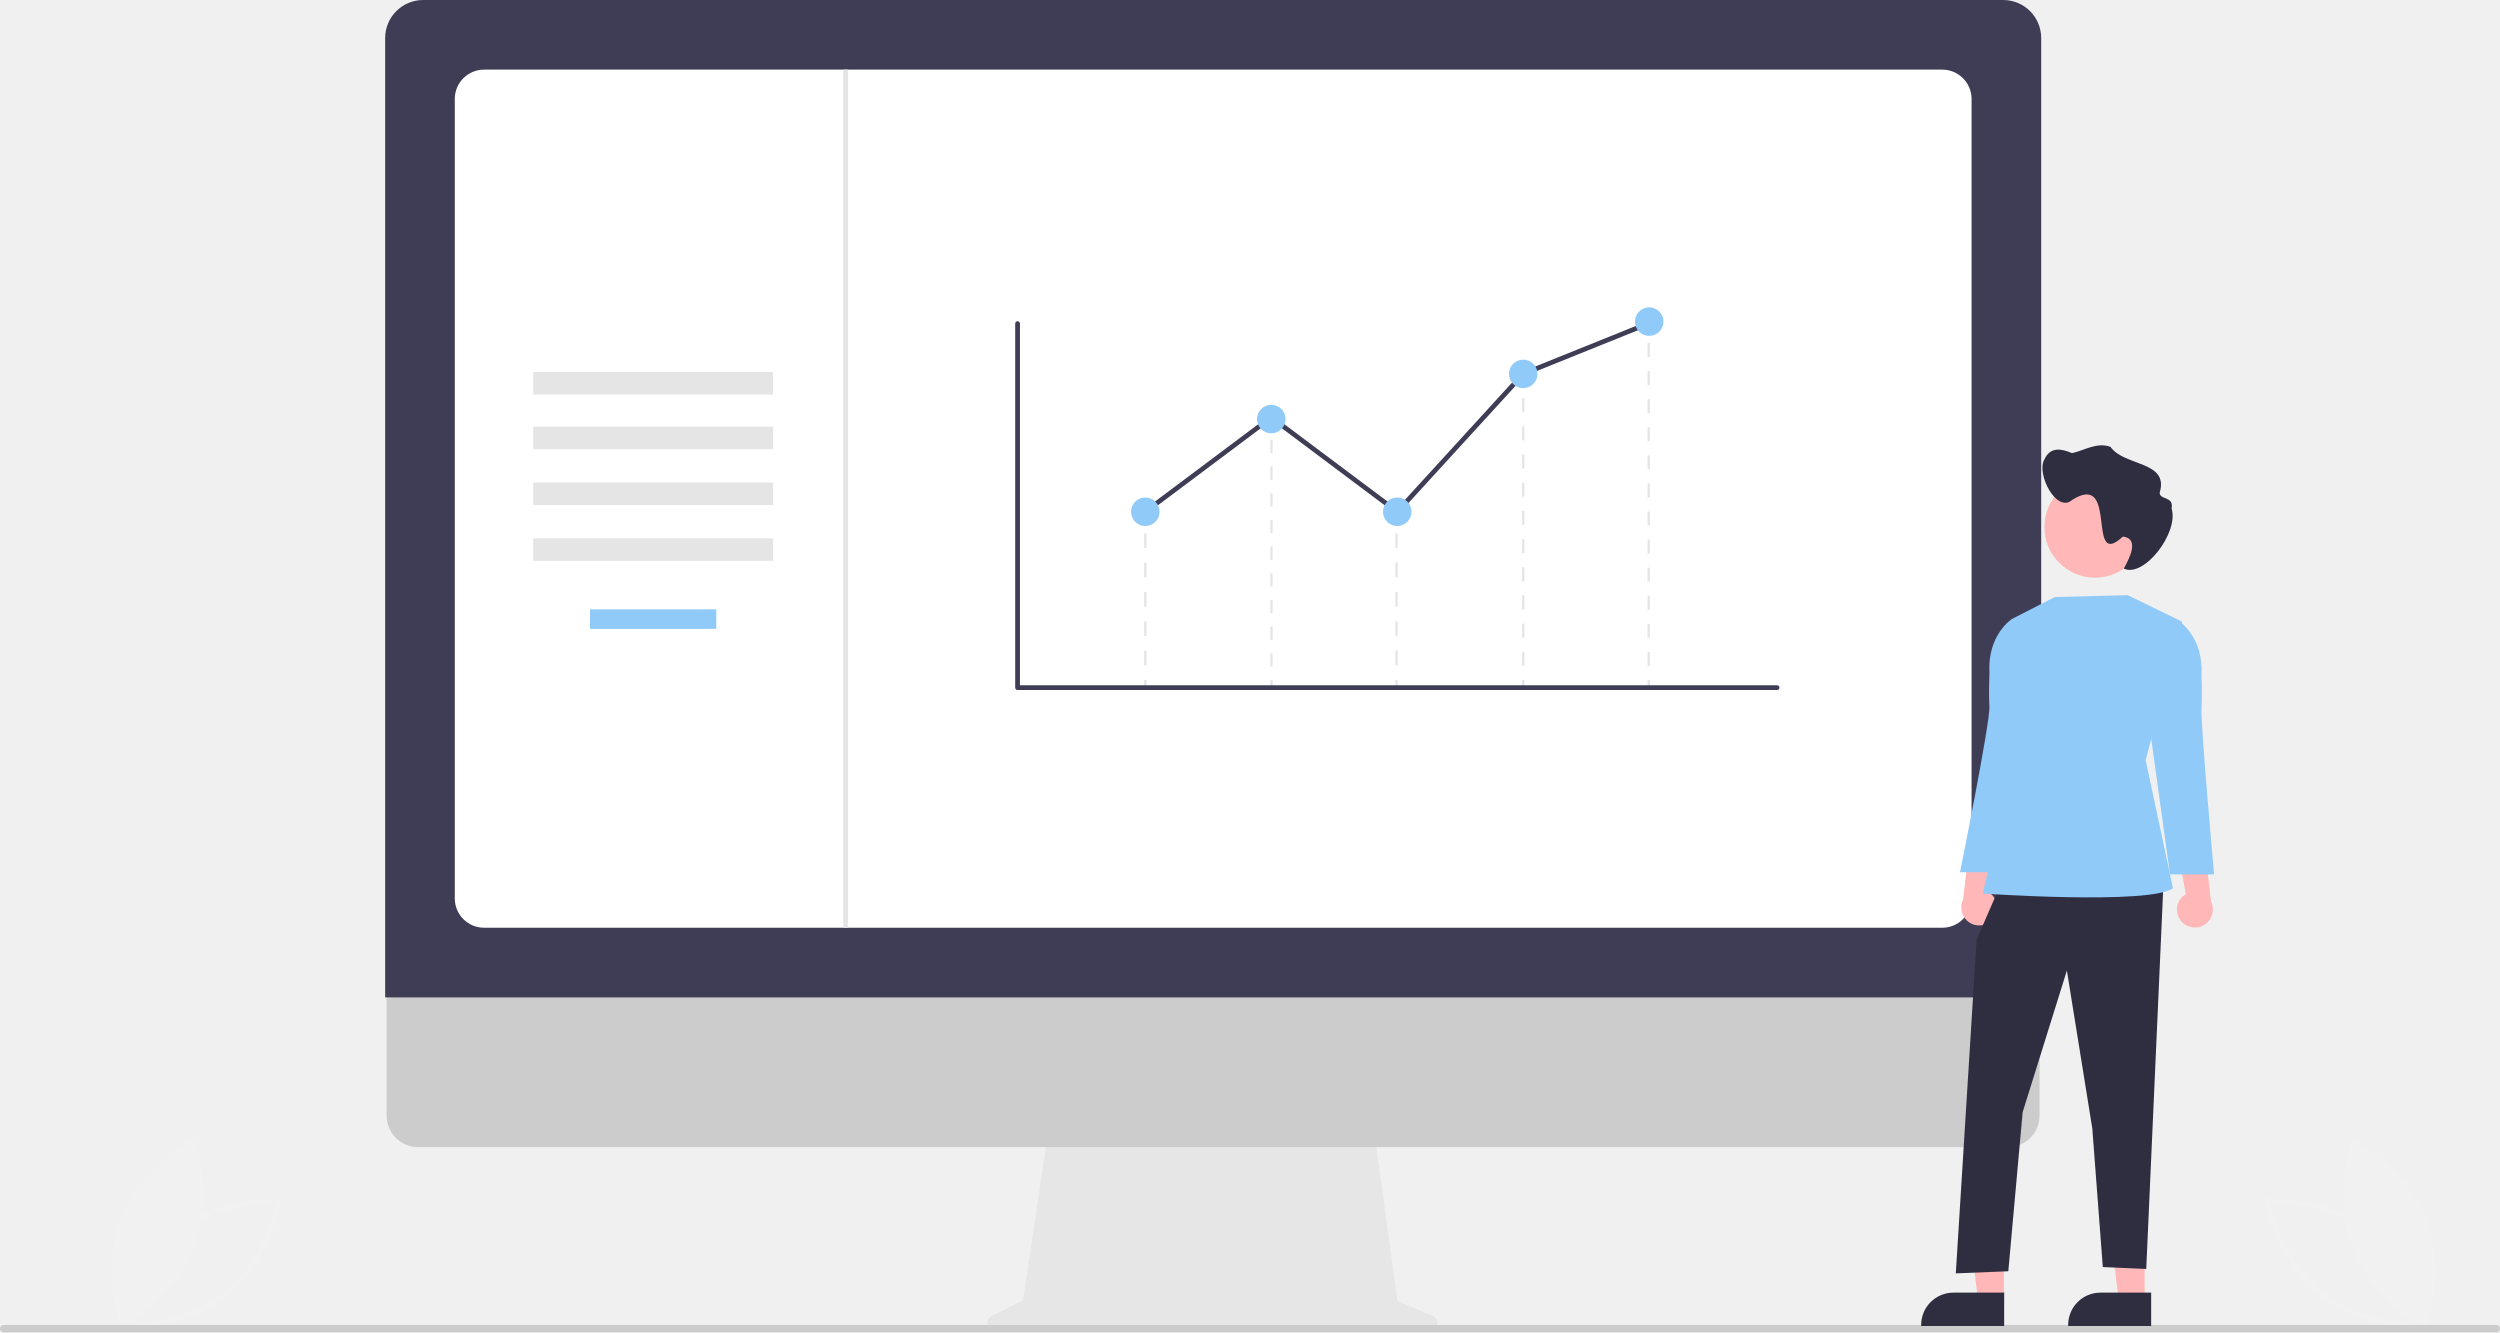
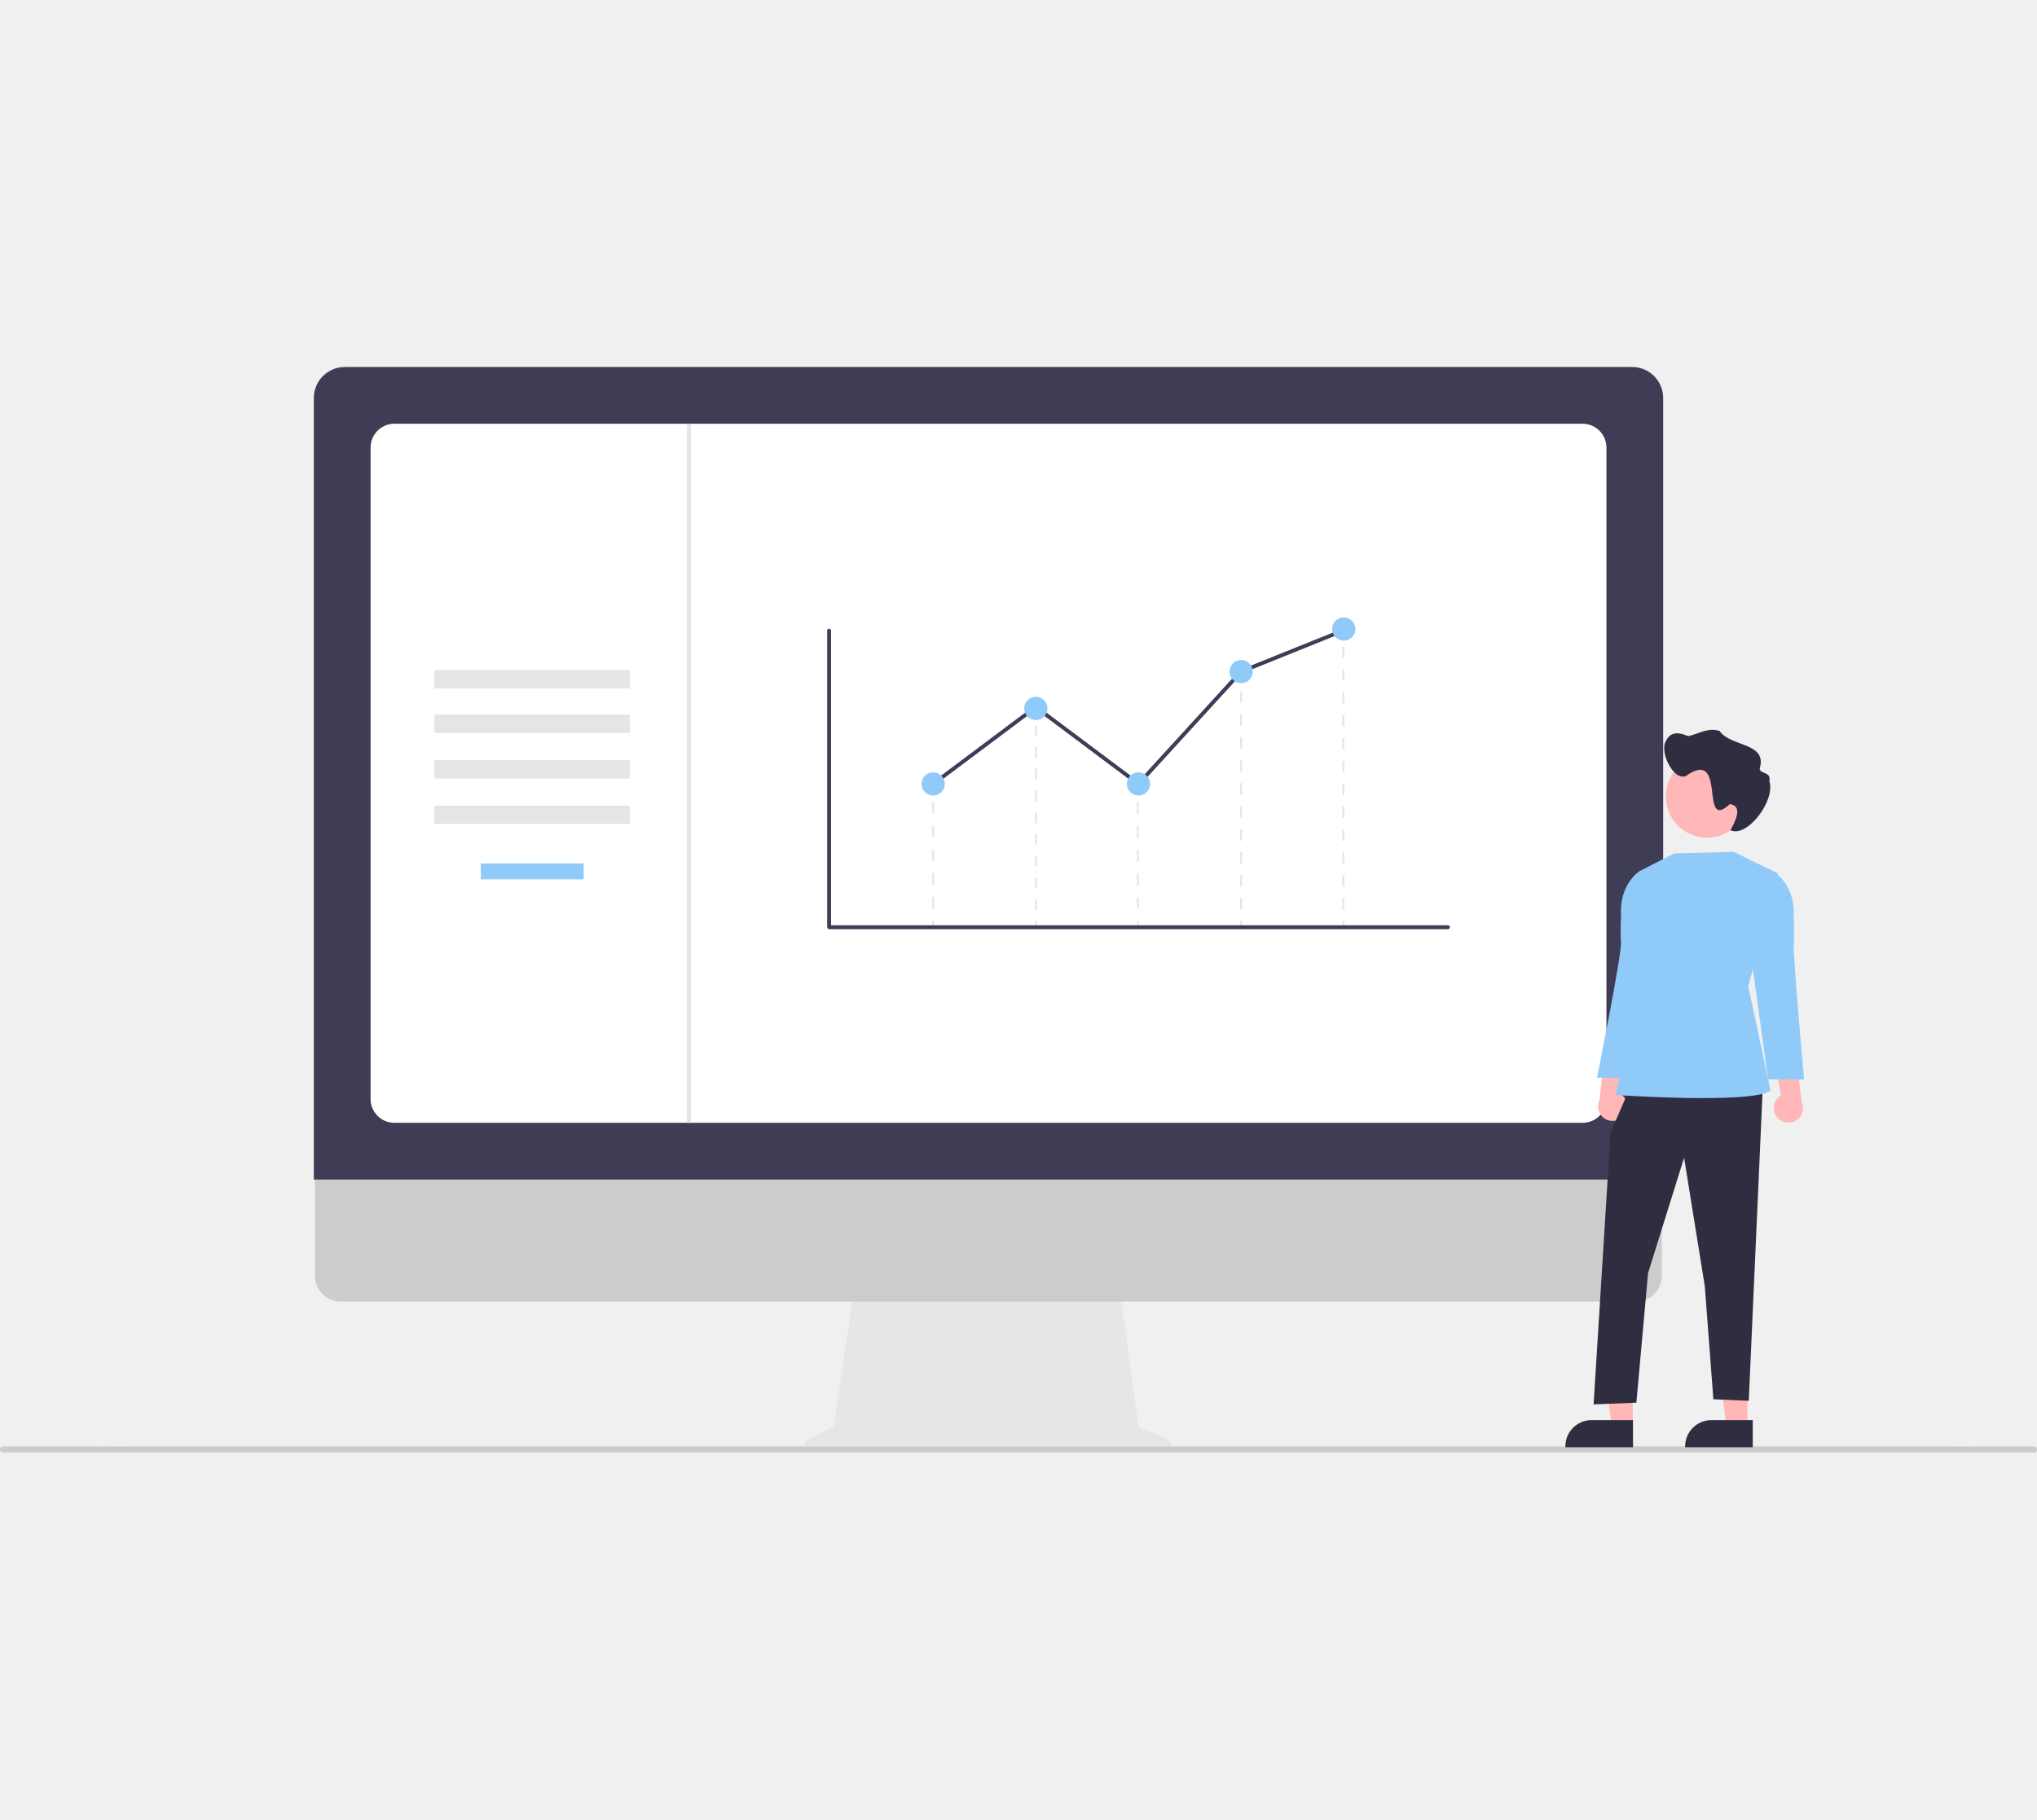
- <svg xmlns="http://www.w3.org/2000/svg" data-name="Layer 1" width="1029.563" height="548.695" viewBox="0 0 1029.563 548.695">
+ <svg xmlns="http://www.w3.org/2000/svg" data-name="Layer 1" width="750" height="670" viewBox="0 0 1029.563 548.695">
  <path d="M133.375,722.767l.214-1.126c.047-.248,4.908-24.91,23.126-39.22,18.22-14.311,43.331-13.191,43.582-13.178l1.145.059-.214,1.126c-.047.248-4.908,24.909-23.126,39.22-18.22,14.311-43.331,13.191-43.582,13.178ZM157.95,683.994c-15.404,12.099-20.951,31.883-22.138,36.858,5.116.022,25.664-.689,41.054-12.778,15.387-12.087,20.946-31.881,22.138-36.858C193.885,671.195,173.338,671.906,157.95,683.994Z" transform="translate(-85.21873 -175.6525)" fill="#f1f1f1" />
  <path d="M165.195,689.482c-8.346,21.498-30.317,33.022-30.317,33.022s-8.439-23.331-.093-44.829S165.102,644.653,165.102,644.653,173.541,667.984,165.195,689.482Z" transform="translate(-85.21873 -175.6525)" fill="#f1f1f1" />
  <path d="M1084.56,722.826c-.251.013-25.362,1.133-43.582-13.178-18.219-14.311-23.079-38.973-23.126-39.22l-.214-1.126,1.145-.059c.251-.013,25.362-1.133,43.582,13.178,18.219,14.311,23.079,38.973,23.126,39.22l.213,1.126Zm-64.484-51.61c1.191,4.978,6.75,24.771,22.138,36.858,15.389,12.088,35.938,12.799,41.054,12.778-1.187-4.975-6.733-24.759-22.138-36.858C1045.741,671.906,1025.195,671.195,1020.076,671.216Z" transform="translate(-85.21873 -175.6525)" fill="#f1f1f1" />
  <path d="M1053.884,689.482c8.346,21.498,30.317,33.022,30.317,33.022s8.439-23.331.093-44.829-30.317-33.022-30.317-33.022S1045.538,667.984,1053.884,689.482Z" transform="translate(-85.21873 -175.6525)" fill="#f1f1f1" />
  <path d="M675.315,717.627l-14.592-6.144-10.01-73.151H517.408L506.557,711.184l-13.055,6.527a3.1,3.1,0,0,0,1.387,5.873H674.112A3.1,3.1,0,0,0,675.315,717.627Z" transform="translate(-85.21873 -175.6525)" fill="#e6e6e6" />
  <path d="M912.206,648.064H257.377a12.973,12.973,0,0,1-12.944-12.973V542.751h680.718v92.34A12.974,12.974,0,0,1,912.206,648.064Z" transform="translate(-85.21873 -175.6525)" fill="#ccc" />
  <path d="M925.835,586.393h-682V191.292a15.657,15.657,0,0,1,15.64-15.639H910.195A15.657,15.657,0,0,1,925.835,191.292Z" transform="translate(-85.21873 -175.6525)" fill="#3f3d56" />
  <path d="M885.102,557.716H284.568a12.07,12.07,0,0,1-12.057-12.057v-329.274a12.071,12.071,0,0,1,12.057-12.057H885.102a12.071,12.071,0,0,1,12.057,12.057v329.274A12.07,12.07,0,0,1,885.102,557.716Z" transform="translate(-85.21873 -175.6525)" fill="#fff" />
  <path d="M1113.255,724.347l-1026.448,0a1.567,1.567,0,0,1-1.539-1.134,1.529,1.529,0,0,1,1.477-1.919l1026.385,0a1.615,1.615,0,0,1,1.616,1.194A1.528,1.528,0,0,1,1113.255,724.347Z" transform="translate(-85.21873 -175.6525)" fill="#ccc" />
  <rect x="219.582" y="153.203" width="98.806" height="9.279" fill="#e5e5e5" />
  <rect x="219.582" y="175.706" width="98.806" height="9.279" fill="#e5e5e5" />
  <rect x="219.582" y="198.706" width="98.806" height="9.279" fill="#e5e5e5" />
  <rect x="219.582" y="221.706" width="98.806" height="9.279" fill="#e5e5e5" />
  <rect x="242.985" y="250.932" width="52" height="8.053" fill="#90caf9" />
  <rect x="471.192" y="210.754" width="0.945" height="2.834" fill="#e5e5e5" />
  <path d="M557.355,449.631h-.945V443.592h.945Zm0-12.078h-.945v-6.039h.945Zm0-12.078h-.945v-6.039h.945Zm0-12.078h-.945v-6.039h.945Zm0-12.078h-.945v-6.039h.945Z" transform="translate(-85.21873 -175.6525)" fill="#e5e5e5" />
  <rect x="471.192" y="280.018" width="0.945" height="2.834" fill="#e5e5e5" />
  <rect x="574.646" y="210.754" width="0.945" height="2.834" fill="#e5e5e5" />
  <path d="M660.81,449.631h-.945V443.592h.945Zm0-12.078h-.945v-6.039h.945Zm0-12.078h-.945v-6.039h.945Zm0-12.078h-.945v-6.039h.945Zm0-12.078h-.945v-6.039h.945Z" transform="translate(-85.21873 -175.6525)" fill="#e5e5e5" />
  <rect x="574.646" y="280.018" width="0.945" height="2.834" fill="#e5e5e5" />
  <rect x="626.831" y="155.306" width="0.945" height="2.834" fill="#e5e5e5" />
  <path d="M712.995,449.867h-.945V444.063h.945Zm0-11.607h-.945V432.455h.945Zm0-11.608h-.945V420.848h.945Zm0-11.607h-.945V409.241h.945Zm0-11.607h-.945v-5.804h.945Zm0-11.608h-.945v-5.804h.945Zm0-11.607h-.945v-5.804h.945Zm0-11.607h-.945v-5.804h.945Zm0-11.608h-.945v-5.804h.945Zm0-11.607h-.945v-5.804h.945Z" transform="translate(-85.21873 -175.6525)" fill="#e5e5e5" />
  <rect x="626.831" y="280.018" width="0.945" height="2.834" fill="#e5e5e5" />
  <rect x="678.496" y="132.631" width="0.945" height="2.834" fill="#e5e5e5" />
  <path d="M764.659,449.888h-.945v-5.782h.945Zm0-11.564h-.945V432.542h.945Zm0-11.564h-.945v-5.782h.945Zm0-11.564h-.945v-5.782h.945Zm0-11.564h-.945v-5.782h.945Zm0-11.564h-.945v-5.782h.945Zm0-11.564h-.945v-5.782h.945Zm0-11.564h-.945V363.157h.945Zm0-11.564h-.945v-5.782h.945Zm0-11.564h-.945v-5.782h.945Zm0-11.564h-.945v-5.782h.945Zm0-11.564h-.945v-5.782h.945Z" transform="translate(-85.21873 -175.6525)" fill="#e5e5e5" />
  <rect x="678.496" y="280.018" width="0.945" height="2.834" fill="#e5e5e5" />
  <rect x="523.155" y="172.785" width="0.945" height="2.834" fill="#e5e5e5" />
  <path d="M609.319,450.176h-.945V444.681h.945Zm0-10.989h-.945v-5.495h.945Zm0-10.989h-.945v-5.495h.945Zm0-10.989h-.945v-5.495h.945Zm0-10.989h-.945v-5.495h.945Zm0-10.989h-.945v-5.495h.945Zm0-10.989h-.945V378.745h.945Zm0-10.989h-.945v-5.495h.945Zm0-10.989h-.945v-5.495h.945Z" transform="translate(-85.21873 -175.6525)" fill="#e5e5e5" />
  <rect x="523.155" y="280.018" width="0.945" height="2.834" fill="#e5e5e5" />
  <path d="M817.061,459.821H504.28a.979.979,0,0,1-.979-.979v-149.916a.979.979,0,0,1,1.958,0V457.863H817.061a.979.979,0,1,1,0,1.958Z" transform="translate(-85.21873 -175.6525)" fill="#3f3d56" />
  <polygon points="575.548 212.069 523.544 173.118 472.251 211.537 471.077 209.97 523.544 170.672 575.3 209.438 626.731 153.155 626.938 153.071 678.817 132.168 679.549 133.985 627.876 154.804 575.548 212.069" fill="#3f3d56" />
  <circle cx="471.664" cy="210.754" r="5.873" fill="#90caf9" />
  <circle cx="523.544" cy="172.578" r="5.873" fill="#90caf9" />
  <circle cx="575.424" cy="210.754" r="5.873" fill="#90caf9" />
  <circle cx="627.303" cy="153.98" r="5.873" fill="#90caf9" />
  <circle cx="679.183" cy="132.445" r="5.873" fill="#90caf9" />
  <rect x="347.27" y="28.676" width="2" height="353.388" fill="#e5e5e5" />
  <path d="M905.988,554.1a7.346,7.346,0,0,0-1.961-11.091l4.882-25.643-12.521,5.218L893.671,546.134a7.385,7.385,0,0,0,12.316,7.965Z" transform="translate(-85.21873 -175.6525)" fill="#ffb7b7" />
  <polygon points="883.2 535.797 872.598 535.797 867.554 494.903 883.202 494.904 883.2 535.797" fill="#ffb7b7" />
  <path d="M971.122,721.727l-34.185-.001v-.432a13.307,13.307,0,0,1,13.306-13.306h.001l20.879.001Z" transform="translate(-85.21873 -175.6525)" fill="#2f2e41" />
  <polygon points="825.26 535.797 814.658 535.797 809.614 494.903 825.262 494.904 825.26 535.797" fill="#ffb7b7" />
  <path d="M910.588,721.727l-34.185-.001v-.432a13.307,13.307,0,0,1,13.306-13.306h.001l20.879.001Z" transform="translate(-85.21873 -175.6525)" fill="#2f2e41" />
  <polygon points="824.391 363.083 814.014 386.99 805.453 524.403 827.073 523.538 832.978 458.033 851.192 399.689 861.664 464.733 865.988 521.808 883.877 522.583 891.005 363.083 824.391 363.083" fill="#2f2e41" />
  <path d="M961.483,420.766l-30.077.752-17.658,9.065-.969,66.88-11.013,46.175s68.811,4.736,78.324-2.182L968.847,488.704,983.925,431.695Z" transform="translate(-85.21873 -175.6525)" fill="#90caf9" />
  <path d="M916.96,431.629l-3.213-1.046s-10.191,6.541-9.222,22.354c0,0-.382,8.183-.017,13.629.418,6.246-12.107,68.317-12.107,68.317h18.16l7.783-56.21Z" transform="translate(-85.21873 -175.6525)" fill="#90caf9" />
  <path d="M983.454,554.965a7.346,7.346,0,0,1,1.961-11.091l-4.882-25.643,12.521,5.218,2.716,23.551a7.385,7.385,0,0,1-12.316,7.965Z" transform="translate(-85.21873 -175.6525)" fill="#ffb7b7" />
  <path d="M979.399,432.493l3.213-1.046s10.191,6.541,9.222,22.354c0,0,.382,8.183.017,13.629-.418,6.246,5.189,68.317,5.189,68.317H978.879l-7.783-56.21Z" transform="translate(-85.21873 -175.6525)" fill="#90caf9" />
  <path d="M968.866,392.707a20.85,20.85,0,1,1-20.85-20.85h0a20.798,20.798,0,0,1,20.85,20.746Q968.866,392.655,968.866,392.707Z" transform="translate(-85.21873 -175.6525)" fill="#ffb7b7" />
  <path d="M927.236,364.702c2.442-5.252,7.169-4.214,11.303-2.433,5.235-1.161,10.213-4.637,15.853-2.582,5.556,8.081,24.209,5.703,20.241,18.858-.005,3.152,5.932,1.317,4.895,6.48,3.145,9.936-11.352,28.752-19.674,24.79,2.058-3.772,6.76-12.34-.371-13.19-15.34,14.274-1.583-27.18-20.858-15.125C932.243,387.341,923.506,370.544,927.236,364.702Z" transform="translate(-85.21873 -175.6525)" fill="#2f2e41" />
</svg>
